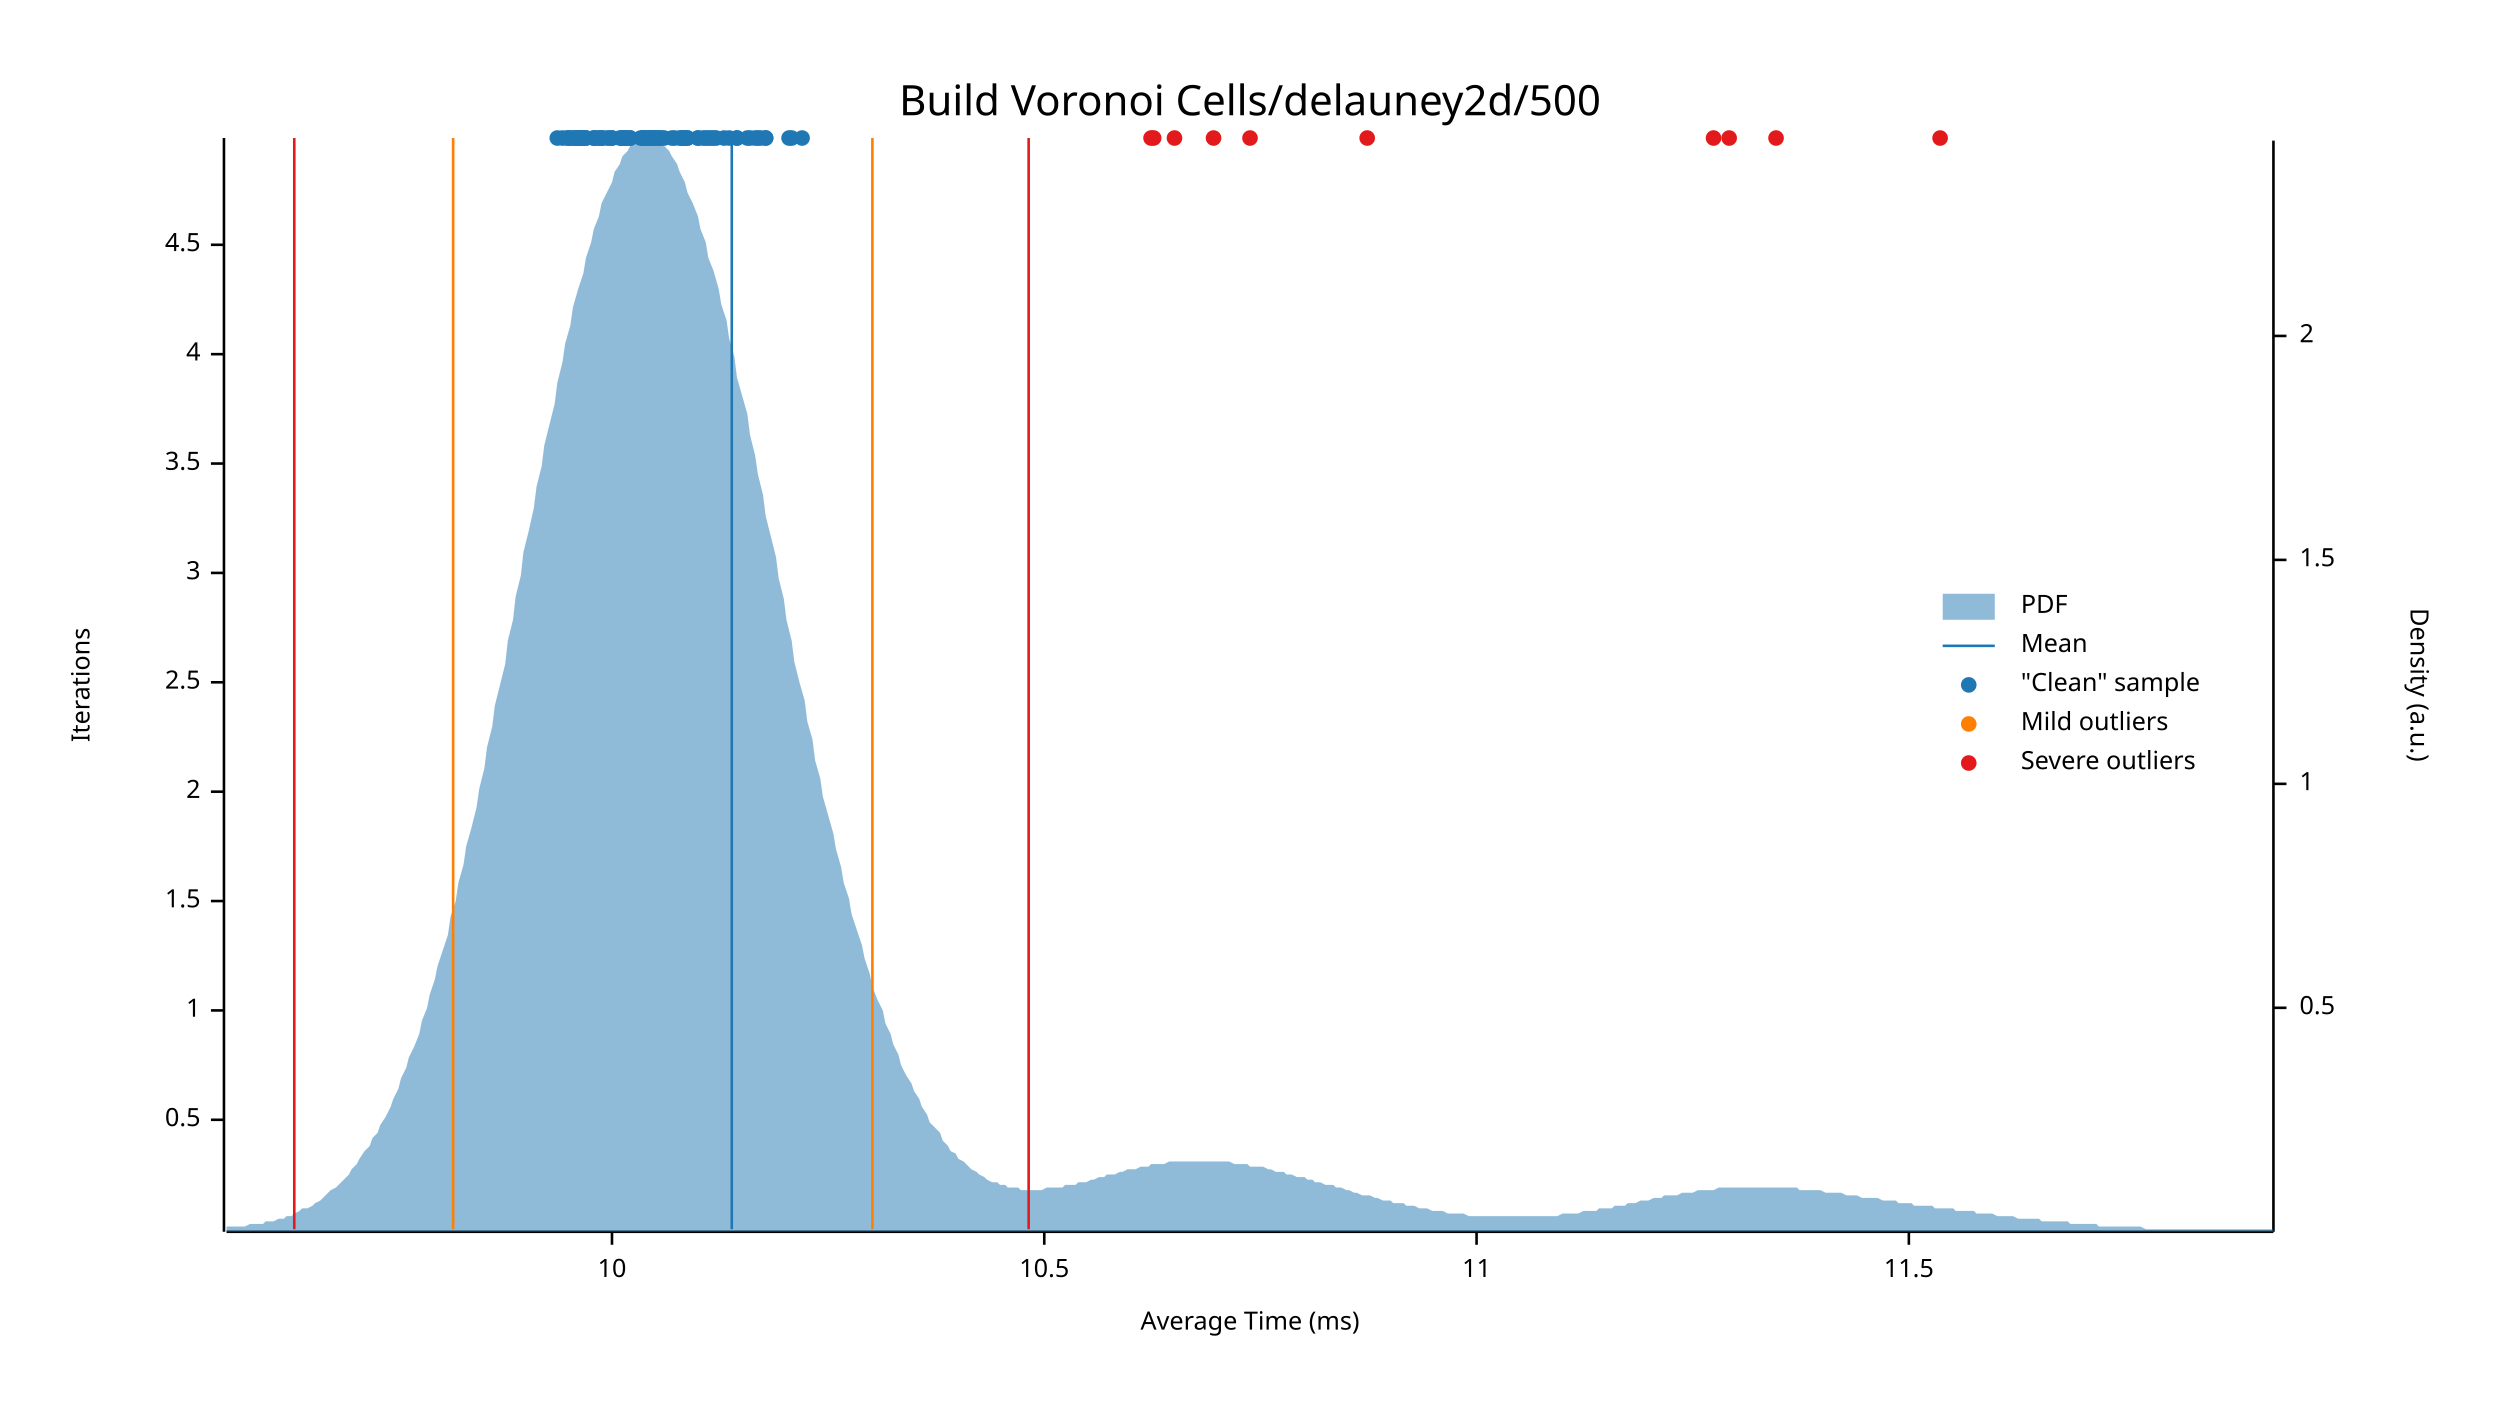
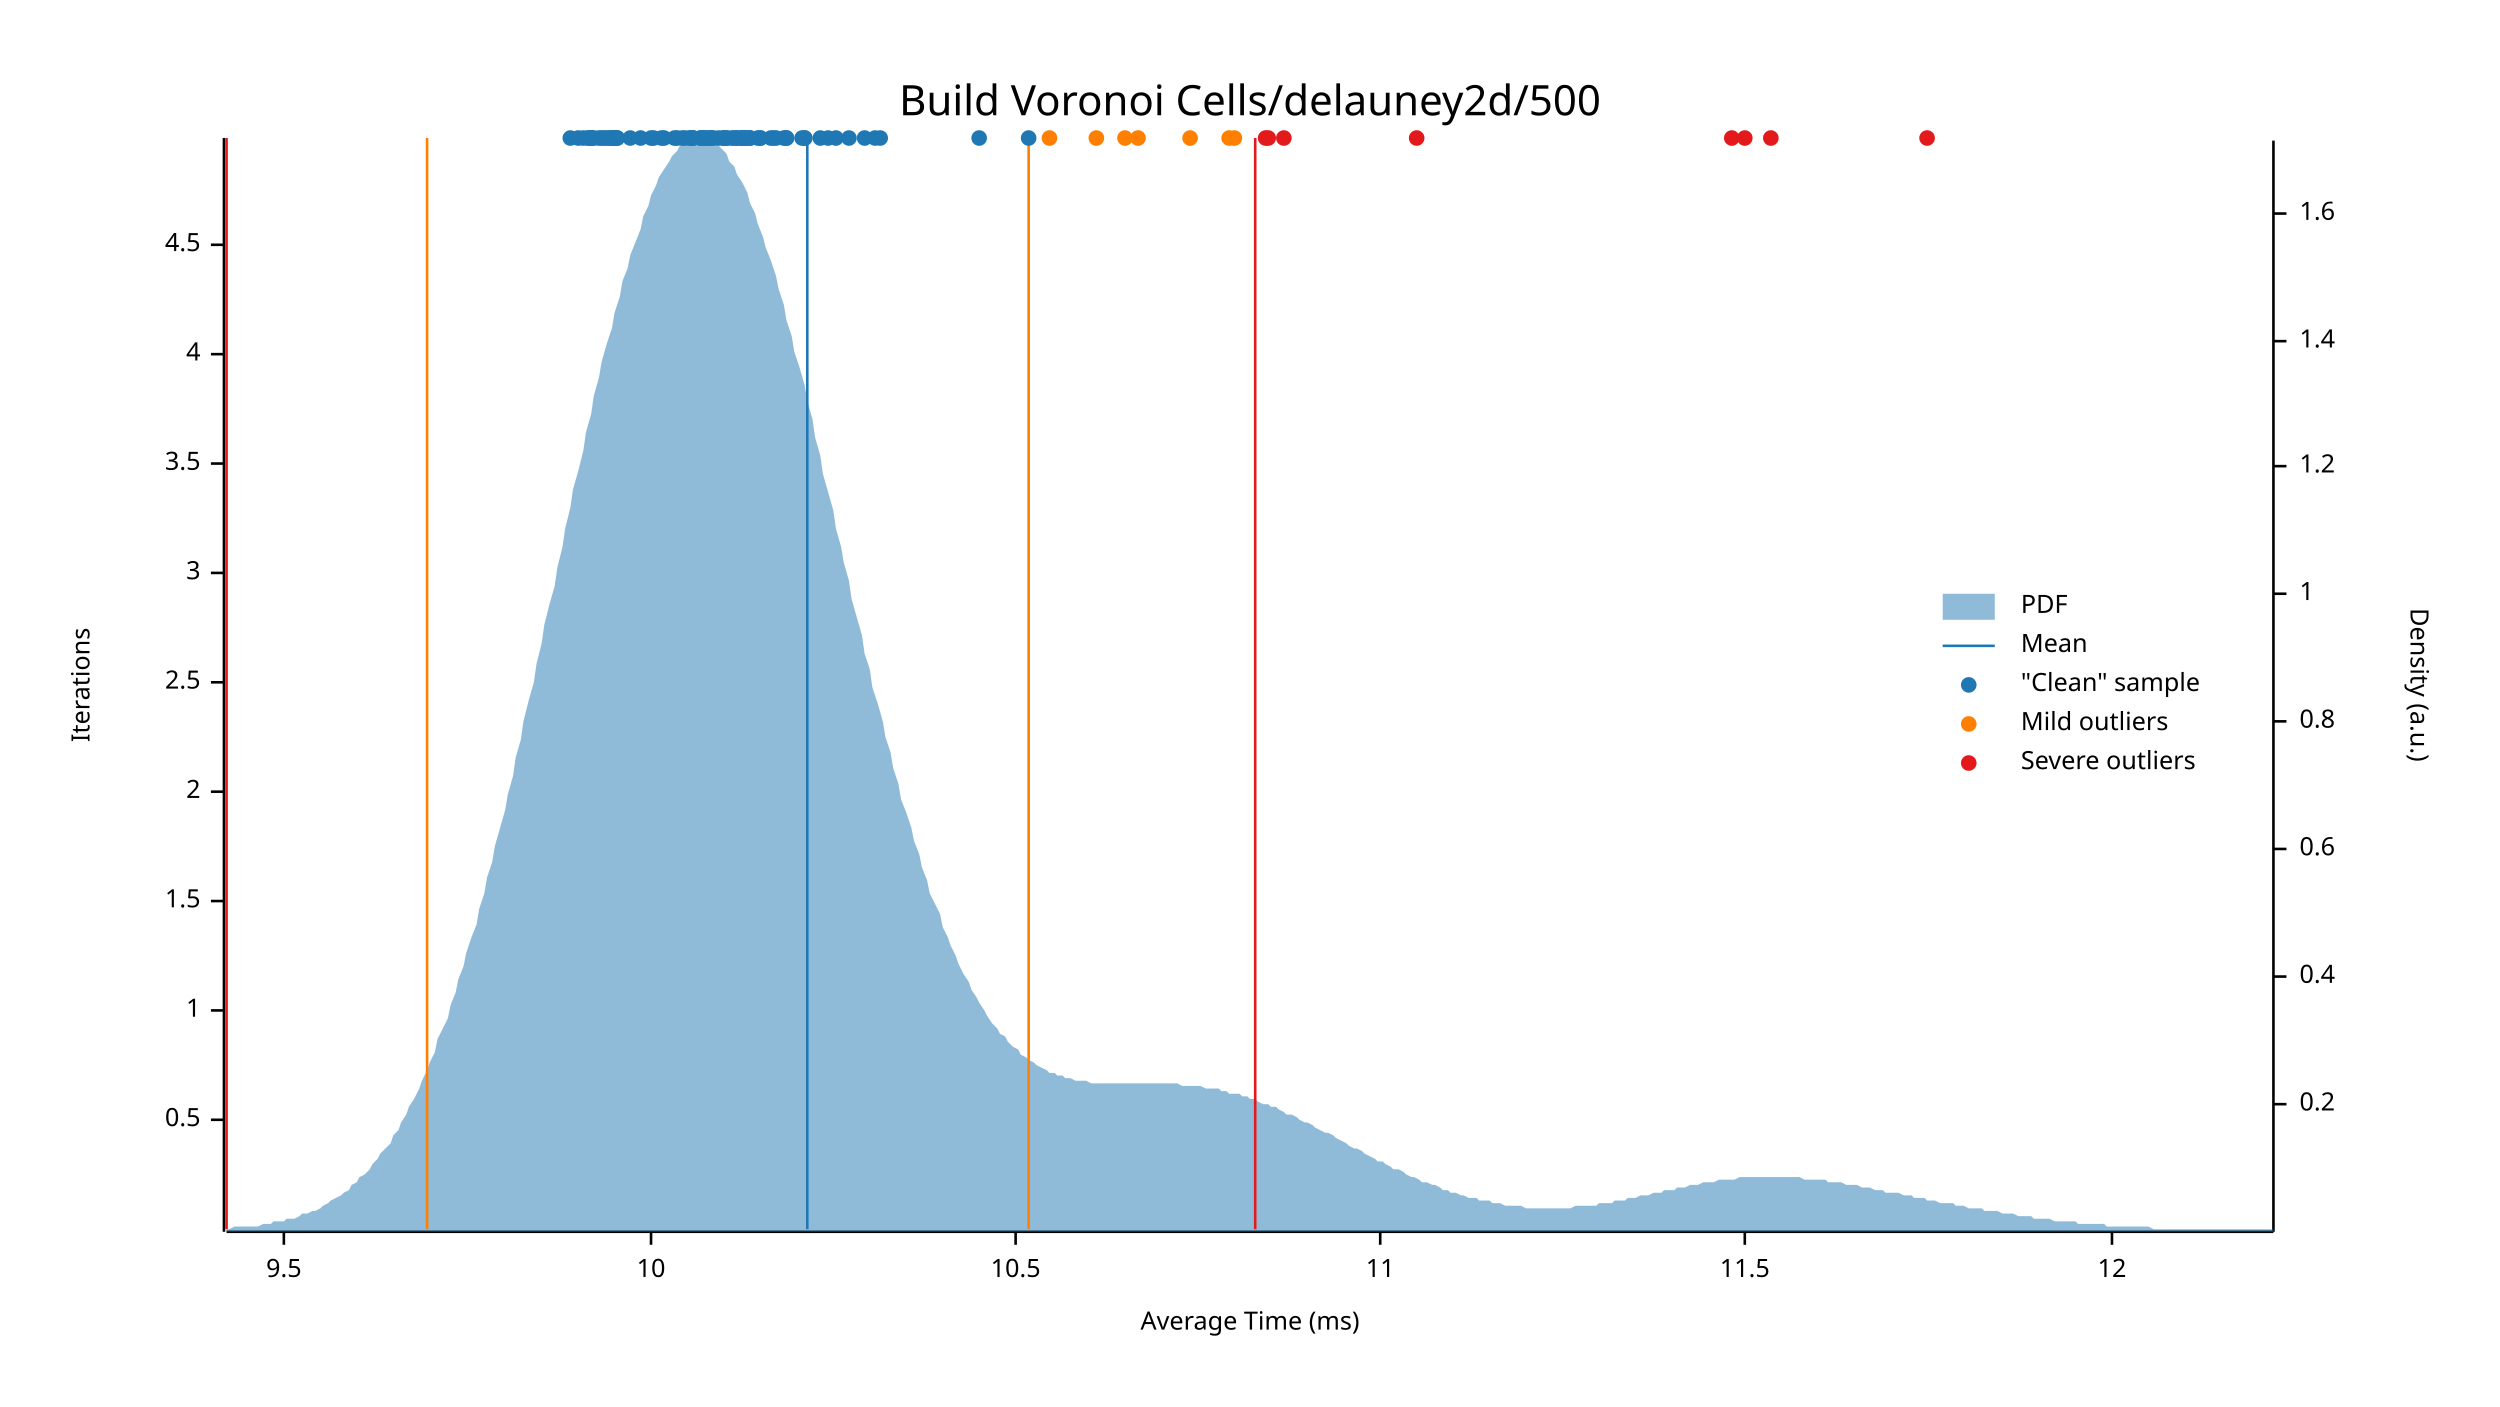
<svg xmlns="http://www.w3.org/2000/svg" width="960" height="540" viewBox="0 0 960 540">
  <text x="480" y="32" dy="0.76em" text-anchor="middle" font-family="sans-serif" font-size="16.129" opacity="1" fill="#000000">
Build Voronoi Cells/delauney2d/500
</text>
  <text x="27" y="263" dy="0.76em" text-anchor="middle" font-family="sans-serif" font-size="9.677" opacity="1" fill="#000000" transform="rotate(270, 27, 263)">
Iterations
</text>
  <text x="480" y="513" dy="-0.5ex" text-anchor="middle" font-family="sans-serif" font-size="9.677" opacity="1" fill="#000000">
Average Time (ms)
</text>
  <polyline fill="none" opacity="1" stroke="#000000" stroke-width="1" points="86,53 86,473 " />
  <text x="77" y="430" dy="0.5ex" text-anchor="end" font-family="sans-serif" font-size="9.677" opacity="1" fill="#000000">
0.5
</text>
  <polyline fill="none" opacity="1" stroke="#000000" stroke-width="1" points="81,430 86,430 " />
  <text x="77" y="388" dy="0.5ex" text-anchor="end" font-family="sans-serif" font-size="9.677" opacity="1" fill="#000000">
1
</text>
  <polyline fill="none" opacity="1" stroke="#000000" stroke-width="1" points="81,388 86,388 " />
  <text x="77" y="346" dy="0.5ex" text-anchor="end" font-family="sans-serif" font-size="9.677" opacity="1" fill="#000000">
1.5
</text>
  <polyline fill="none" opacity="1" stroke="#000000" stroke-width="1" points="81,346 86,346 " />
  <text x="77" y="304" dy="0.5ex" text-anchor="end" font-family="sans-serif" font-size="9.677" opacity="1" fill="#000000">
2
</text>
  <polyline fill="none" opacity="1" stroke="#000000" stroke-width="1" points="81,304 86,304 " />
  <text x="77" y="262" dy="0.5ex" text-anchor="end" font-family="sans-serif" font-size="9.677" opacity="1" fill="#000000">
2.5
</text>
  <polyline fill="none" opacity="1" stroke="#000000" stroke-width="1" points="81,262 86,262 " />
  <text x="77" y="220" dy="0.5ex" text-anchor="end" font-family="sans-serif" font-size="9.677" opacity="1" fill="#000000">
3
</text>
  <polyline fill="none" opacity="1" stroke="#000000" stroke-width="1" points="81,220 86,220 " />
  <text x="77" y="178" dy="0.5ex" text-anchor="end" font-family="sans-serif" font-size="9.677" opacity="1" fill="#000000">
3.5
</text>
  <polyline fill="none" opacity="1" stroke="#000000" stroke-width="1" points="81,178 86,178 " />
  <text x="77" y="136" dy="0.5ex" text-anchor="end" font-family="sans-serif" font-size="9.677" opacity="1" fill="#000000">
4
</text>
  <polyline fill="none" opacity="1" stroke="#000000" stroke-width="1" points="81,136 86,136 " />
  <text x="77" y="94" dy="0.5ex" text-anchor="end" font-family="sans-serif" font-size="9.677" opacity="1" fill="#000000">
4.5
</text>
  <polyline fill="none" opacity="1" stroke="#000000" stroke-width="1" points="81,94 86,94 " />
  <polyline fill="none" opacity="1" stroke="#000000" stroke-width="1" points="87,473 873,473 " />
-   <text x="235" y="483" dy="0.76em" text-anchor="middle" font-family="sans-serif" font-size="9.677" opacity="1" fill="#000000">
+   <text x="109" y="483" dy="0.76em" text-anchor="middle" font-family="sans-serif" font-size="9.677" opacity="1" fill="#000000">
+ 9.5
+ </text>
+   <polyline fill="none" opacity="1" stroke="#000000" stroke-width="1" points="109,473 109,478 " />
+   <text x="250" y="483" dy="0.76em" text-anchor="middle" font-family="sans-serif" font-size="9.677" opacity="1" fill="#000000">
10
</text>
-   <polyline fill="none" opacity="1" stroke="#000000" stroke-width="1" points="235,473 235,478 " />
-   <text x="401" y="483" dy="0.76em" text-anchor="middle" font-family="sans-serif" font-size="9.677" opacity="1" fill="#000000">
+   <polyline fill="none" opacity="1" stroke="#000000" stroke-width="1" points="250,473 250,478 " />
+   <text x="390" y="483" dy="0.76em" text-anchor="middle" font-family="sans-serif" font-size="9.677" opacity="1" fill="#000000">
10.5
</text>
-   <polyline fill="none" opacity="1" stroke="#000000" stroke-width="1" points="401,473 401,478 " />
-   <text x="567" y="483" dy="0.76em" text-anchor="middle" font-family="sans-serif" font-size="9.677" opacity="1" fill="#000000">
+   <polyline fill="none" opacity="1" stroke="#000000" stroke-width="1" points="390,473 390,478 " />
+   <text x="530" y="483" dy="0.76em" text-anchor="middle" font-family="sans-serif" font-size="9.677" opacity="1" fill="#000000">
11
</text>
-   <polyline fill="none" opacity="1" stroke="#000000" stroke-width="1" points="567,473 567,478 " />
-   <text x="733" y="483" dy="0.76em" text-anchor="middle" font-family="sans-serif" font-size="9.677" opacity="1" fill="#000000">
+   <polyline fill="none" opacity="1" stroke="#000000" stroke-width="1" points="530,473 530,478 " />
+   <text x="670" y="483" dy="0.76em" text-anchor="middle" font-family="sans-serif" font-size="9.677" opacity="1" fill="#000000">
11.5
</text>
-   <polyline fill="none" opacity="1" stroke="#000000" stroke-width="1" points="733,473 733,478 " />
+   <polyline fill="none" opacity="1" stroke="#000000" stroke-width="1" points="670,473 670,478 " />
+   <text x="811" y="483" dy="0.76em" text-anchor="middle" font-family="sans-serif" font-size="9.677" opacity="1" fill="#000000">
+ 12
+ </text>
+   <polyline fill="none" opacity="1" stroke="#000000" stroke-width="1" points="811,473 811,478 " />
  <text x="933" y="263" dy="0.76em" text-anchor="middle" font-family="sans-serif" font-size="9.677" opacity="1" fill="#000000" transform="rotate(90, 933, 263)">
Density (a.u.)
</text>
  <polyline fill="none" opacity="1" stroke="#000000" stroke-width="1" points="873,54 873,473 " />
-   <text x="883" y="387" dy="0.5ex" text-anchor="start" font-family="sans-serif" font-size="9.677" opacity="1" fill="#000000">
- 0.5
- </text>
-   <polyline fill="none" opacity="1" stroke="#000000" stroke-width="1" points="873,387 878,387 " />
-   <text x="883" y="301" dy="0.5ex" text-anchor="start" font-family="sans-serif" font-size="9.677" opacity="1" fill="#000000">
+   <text x="883" y="424" dy="0.5ex" text-anchor="start" font-family="sans-serif" font-size="9.677" opacity="1" fill="#000000">
+ 0.2
+ </text>
+   <polyline fill="none" opacity="1" stroke="#000000" stroke-width="1" points="873,424 878,424 " />
+   <text x="883" y="375" dy="0.5ex" text-anchor="start" font-family="sans-serif" font-size="9.677" opacity="1" fill="#000000">
+ 0.4
+ </text>
+   <polyline fill="none" opacity="1" stroke="#000000" stroke-width="1" points="873,375 878,375 " />
+   <text x="883" y="326" dy="0.5ex" text-anchor="start" font-family="sans-serif" font-size="9.677" opacity="1" fill="#000000">
+ 0.6
+ </text>
+   <polyline fill="none" opacity="1" stroke="#000000" stroke-width="1" points="873,326 878,326 " />
+   <text x="883" y="277" dy="0.5ex" text-anchor="start" font-family="sans-serif" font-size="9.677" opacity="1" fill="#000000">
+ 0.8
+ </text>
+   <polyline fill="none" opacity="1" stroke="#000000" stroke-width="1" points="873,277 878,277 " />
+   <text x="883" y="228" dy="0.5ex" text-anchor="start" font-family="sans-serif" font-size="9.677" opacity="1" fill="#000000">
1
</text>
-   <polyline fill="none" opacity="1" stroke="#000000" stroke-width="1" points="873,301 878,301 " />
-   <text x="883" y="215" dy="0.5ex" text-anchor="start" font-family="sans-serif" font-size="9.677" opacity="1" fill="#000000">
- 1.5
- </text>
-   <polyline fill="none" opacity="1" stroke="#000000" stroke-width="1" points="873,215 878,215 " />
-   <text x="883" y="129" dy="0.5ex" text-anchor="start" font-family="sans-serif" font-size="9.677" opacity="1" fill="#000000">
- 2
- </text>
-   <polyline fill="none" opacity="1" stroke="#000000" stroke-width="1" points="873,129 878,129 " />
-   <polygon opacity="0.5" fill="#1F78B4" points="87,471 88,471 90,471 91,471 93,471 94,471 96,470 98,470 99,470 101,470 102,469 104,469 105,469 107,468 109,468 110,467 112,467 113,466 115,465 116,464 118,464 120,463 121,462 123,461 124,460 126,458 127,457 129,456 131,454 132,453 134,451 135,449 137,447 138,445 140,442 142,440 143,437 145,435 146,432 148,429 150,425 151,422 153,418 154,414 156,410 157,406 159,402 161,397 162,392 164,387 165,382 167,376 168,371 170,365 172,359 173,352 175,346 176,339 178,332 179,325 181,318 183,310 184,303 186,295 187,287 189,279 190,271 192,263 194,255 195,246 197,238 198,229 200,221 201,212 203,204 205,195 206,187 208,179 209,171 211,163 213,155 214,147 216,139 217,132 219,125 220,118 222,111 224,105 225,99 227,93 228,88 230,83 231,78 233,74 235,70 236,66 238,63 239,60 241,58 242,56 244,54 246,53 247,53 249,53 250,53 252,53 253,55 255,56 257,58 258,60 260,63 261,66 263,70 264,74 266,78 268,83 269,88 271,93 272,99 274,104 276,111 277,117 279,123 280,130 282,137 283,145 285,152 287,159 288,167 290,175 291,182 293,190 294,198 296,206 298,214 299,222 301,230 302,238 304,246 305,254 307,262 309,269 310,277 312,284 313,292 315,299 316,306 318,313 320,320 321,326 323,333 324,339 326,345 327,351 329,357 331,363 332,368 334,374 335,379 337,384 339,388 340,393 342,397 343,401 345,405 346,409 348,413 350,416 351,419 353,422 354,425 356,428 357,431 359,433 361,435 362,438 364,440 365,442 367,443 368,445 370,446 372,448 373,449 375,450 376,451 378,452 379,453 381,454 383,454 384,455 386,455 387,456 389,456 391,456 392,457 394,457 395,457 397,457 398,457 400,457 402,456 403,456 405,456 406,456 408,456 409,455 411,455 413,455 414,454 416,454 417,454 419,453 420,453 422,452 424,452 425,451 427,451 428,451 430,450 431,450 433,449 435,449 436,449 438,448 439,448 441,448 442,447 444,447 446,447 447,447 449,446 450,446 452,446 454,446 455,446 457,446 458,446 460,446 461,446 463,446 465,446 466,446 468,446 469,446 471,446 472,446 474,447 476,447 477,447 479,447 480,448 482,448 483,448 485,448 487,449 488,449 490,450 491,450 493,450 494,451 496,451 498,452 499,452 501,452 502,453 504,453 505,454 507,454 509,455 510,455 512,455 513,456 515,456 517,457 518,457 520,458 521,458 523,459 524,459 526,459 528,460 529,460 531,461 532,461 534,461 535,462 537,462 539,462 540,463 542,463 543,463 545,464 546,464 548,464 550,465 551,465 553,465 554,465 556,466 557,466 559,466 561,466 562,466 564,467 565,467 567,467 568,467 570,467 572,467 573,467 575,467 576,467 578,467 580,467 581,467 583,467 584,467 586,467 587,467 589,467 591,467 592,467 594,467 595,467 597,467 598,467 600,466 602,466 603,466 605,466 606,466 608,465 609,465 611,465 613,465 614,464 616,464 617,464 619,464 620,463 622,463 624,463 625,462 627,462 628,462 630,461 632,461 633,461 635,460 636,460 638,460 639,459 641,459 643,459 644,459 646,458 647,458 649,458 650,458 652,457 654,457 655,457 657,457 658,457 660,456 661,456 663,456 665,456 666,456 668,456 669,456 671,456 672,456 674,456 676,456 677,456 679,456 680,456 682,456 683,456 685,456 687,456 688,456 690,456 691,457 693,457 695,457 696,457 698,457 699,457 701,458 702,458 704,458 706,458 707,458 709,459 710,459 712,459 713,459 715,460 717,460 718,460 720,460 721,460 723,461 724,461 726,461 728,461 729,462 731,462 732,462 734,462 735,463 737,463 739,463 740,463 742,463 743,464 745,464 746,464 748,464 750,464 751,465 753,465 754,465 756,465 758,465 759,466 761,466 762,466 764,466 765,466 767,467 769,467 770,467 772,467 773,467 775,468 776,468 778,468 780,468 781,468 783,468 784,469 786,469 787,469 789,469 791,469 792,469 794,469 795,470 797,470 798,470 800,470 802,470 803,470 805,470 806,471 808,471 809,471 811,471 813,471 814,471 816,471 817,471 819,471 821,471 822,471 824,472 825,472 827,472 828,472 830,472 832,472 833,472 835,472 836,472 838,472 839,472 841,472 843,472 844,472 846,472 847,472 849,472 850,472 852,472 854,472 855,472 857,472 858,472 860,472 861,472 863,472 865,472 866,472 868,472 869,472 871,472 873,472 873,473 87,473 " />
-   <polyline fill="none" opacity="1" stroke="#1F78B4" stroke-width="1" points="281,472 281,53 " />
-   <polyline fill="none" opacity="1" stroke="#FF7F00" stroke-width="1" points="174,472 174,53 " />
-   <polyline fill="none" opacity="1" stroke="#FF7F00" stroke-width="1" points="335,472 335,53 " />
-   <polyline fill="none" opacity="1" stroke="#E31A1C" stroke-width="1" points="113,472 113,53 " />
-   <polyline fill="none" opacity="1" stroke="#E31A1C" stroke-width="1" points="395,472 395,53 " />
-   <circle cx="248" cy="53" r="3" opacity="1" fill="#1F78B4" stroke="none" />
-   <circle cx="252" cy="53" r="3" opacity="1" fill="#1F78B4" stroke="none" />
-   <circle cx="239" cy="53" r="3" opacity="1" fill="#1F78B4" stroke="none" />
+   <polyline fill="none" opacity="1" stroke="#000000" stroke-width="1" points="873,228 878,228 " />
+   <text x="883" y="179" dy="0.5ex" text-anchor="start" font-family="sans-serif" font-size="9.677" opacity="1" fill="#000000">
+ 1.2
+ </text>
+   <polyline fill="none" opacity="1" stroke="#000000" stroke-width="1" points="873,179 878,179 " />
+   <text x="883" y="131" dy="0.5ex" text-anchor="start" font-family="sans-serif" font-size="9.677" opacity="1" fill="#000000">
+ 1.4
+ </text>
+   <polyline fill="none" opacity="1" stroke="#000000" stroke-width="1" points="873,131 878,131 " />
+   <text x="883" y="82" dy="0.5ex" text-anchor="start" font-family="sans-serif" font-size="9.677" opacity="1" fill="#000000">
+ 1.6
+ </text>
+   <polyline fill="none" opacity="1" stroke="#000000" stroke-width="1" points="873,82 878,82 " />
+   <polygon opacity="0.5" fill="#1F78B4" points="87,472 88,472 90,471 91,471 93,471 94,471 96,471 98,471 99,471 101,470 102,470 104,470 105,469 107,469 109,469 110,468 112,468 113,468 115,467 116,466 118,466 120,465 121,465 123,464 124,463 126,462 127,461 129,460 131,459 132,458 134,457 135,455 137,454 138,452 140,451 142,449 143,447 145,445 146,443 148,441 150,439 151,436 153,434 154,431 156,428 157,425 159,422 161,418 162,415 164,411 165,408 167,404 168,399 170,395 172,391 173,386 175,381 176,376 178,371 179,366 181,360 183,355 184,349 186,343 187,337 189,331 190,325 192,318 194,311 195,305 197,298 198,291 200,284 201,277 203,269 205,262 206,255 208,247 209,240 211,232 213,225 214,218 216,210 217,203 219,195 220,188 222,181 224,173 225,166 227,159 228,152 230,145 231,139 233,132 235,126 236,120 238,114 239,108 241,103 242,98 244,93 246,88 247,83 249,79 250,75 252,71 253,68 255,65 257,62 258,60 260,58 261,56 263,55 264,54 266,53 268,53 269,53 271,53 272,53 274,54 276,56 277,57 279,59 280,62 282,64 283,67 285,70 287,74 288,78 290,82 291,86 293,91 294,95 296,100 298,106 299,111 301,117 302,123 304,129 305,135 307,141 309,148 310,154 312,161 313,168 315,175 316,182 318,189 320,196 321,203 323,210 324,216 326,223 327,230 329,237 331,244 332,251 334,257 335,264 337,270 339,277 340,283 342,289 343,295 345,301 346,307 348,312 350,318 351,323 353,328 354,333 356,338 357,343 359,347 361,351 362,356 364,360 365,363 367,367 368,370 370,374 372,377 373,380 375,383 376,385 378,388 379,390 381,393 383,395 384,397 386,398 387,400 389,402 391,403 392,405 394,406 395,407 397,408 398,409 400,410 402,411 403,412 405,412 406,413 408,413 409,414 411,414 413,415 414,415 416,415 417,415 419,416 420,416 422,416 424,416 425,416 427,416 428,416 430,416 431,416 433,416 435,416 436,416 438,416 439,416 441,416 442,416 444,416 446,416 447,416 449,416 450,416 452,416 454,417 455,417 457,417 458,417 460,417 461,417 463,418 465,418 466,418 468,418 469,419 471,419 472,420 474,420 476,420 477,421 479,421 480,422 482,422 483,423 485,424 487,424 488,425 490,425 491,426 493,427 494,428 496,428 498,429 499,430 501,431 502,431 504,432 505,433 507,434 509,435 510,435 512,436 513,437 515,438 517,439 518,440 520,441 521,441 523,442 524,443 526,444 528,445 529,446 531,446 532,447 534,448 535,449 537,449 539,450 540,451 542,452 543,452 545,453 546,454 548,454 550,455 551,455 553,456 554,457 556,457 557,458 559,458 561,459 562,459 564,460 565,460 567,460 568,461 570,461 572,461 573,462 575,462 576,462 578,463 580,463 581,463 583,463 584,463 586,464 587,464 589,464 591,464 592,464 594,464 595,464 597,464 598,464 600,464 602,464 603,464 605,463 606,463 608,463 609,463 611,463 613,463 614,462 616,462 617,462 619,462 620,461 622,461 624,461 625,460 627,460 628,460 630,459 632,459 633,459 635,458 636,458 638,458 639,457 641,457 643,457 644,456 646,456 647,456 649,455 650,455 652,455 654,454 655,454 657,454 658,454 660,453 661,453 663,453 665,453 666,453 668,452 669,452 671,452 672,452 674,452 676,452 677,452 679,452 680,452 682,452 683,452 685,452 687,452 688,452 690,452 691,452 693,453 695,453 696,453 698,453 699,453 701,453 702,454 704,454 706,454 707,454 709,455 710,455 712,455 713,455 715,456 717,456 718,456 720,457 721,457 723,457 724,458 726,458 728,458 729,458 731,459 732,459 734,459 735,460 737,460 739,460 740,461 742,461 743,461 745,462 746,462 748,462 750,462 751,463 753,463 754,463 756,464 758,464 759,464 761,464 762,465 764,465 765,465 767,465 769,466 770,466 772,466 773,466 775,467 776,467 778,467 780,467 781,468 783,468 784,468 786,468 787,468 789,469 791,469 792,469 794,469 795,469 797,469 798,470 800,470 802,470 803,470 805,470 806,470 808,470 809,471 811,471 813,471 814,471 816,471 817,471 819,471 821,471 822,471 824,471 825,471 827,472 828,472 830,472 832,472 833,472 835,472 836,472 838,472 839,472 841,472 843,472 844,472 846,472 847,472 849,472 850,472 852,472 854,472 855,472 857,472 858,472 860,472 861,472 863,472 865,472 866,472 868,472 869,472 871,472 873,472 873,473 87,473 " />
+   <polyline fill="none" opacity="1" stroke="#1F78B4" stroke-width="1" points="310,472 310,53 " />
+   <polyline fill="none" opacity="1" stroke="#FF7F00" stroke-width="1" points="164,472 164,53 " />
+   <polyline fill="none" opacity="1" stroke="#FF7F00" stroke-width="1" points="395,472 395,53 " />
+   <polyline fill="none" opacity="1" stroke="#E31A1C" stroke-width="1" points="87,472 87,53 " />
+   <polyline fill="none" opacity="1" stroke="#E31A1C" stroke-width="1" points="482,472 482,53 " />
+   <circle cx="332" cy="53" r="3" opacity="1" fill="#1F78B4" stroke="none" />
+   <circle cx="270" cy="53" r="3" opacity="1" fill="#1F78B4" stroke="none" />
+   <circle cx="278" cy="53" r="3" opacity="1" fill="#1F78B4" stroke="none" />
+   <circle cx="263" cy="53" r="3" opacity="1" fill="#1F78B4" stroke="none" />
+   <circle cx="309" cy="53" r="3" opacity="1" fill="#1F78B4" stroke="none" />
+   <circle cx="338" cy="53" r="3" opacity="1" fill="#1F78B4" stroke="none" />
+   <circle cx="254" cy="53" r="3" opacity="1" fill="#1F78B4" stroke="none" />
+   <circle cx="279" cy="53" r="3" opacity="1" fill="#1F78B4" stroke="none" />
+   <circle cx="285" cy="53" r="3" opacity="1" fill="#1F78B4" stroke="none" />
+   <circle cx="265" cy="53" r="3" opacity="1" fill="#1F78B4" stroke="none" />
+   <circle cx="285" cy="53" r="3" opacity="1" fill="#1F78B4" stroke="none" />
+   <circle cx="288" cy="53" r="3" opacity="1" fill="#1F78B4" stroke="none" />
+   <circle cx="292" cy="53" r="3" opacity="1" fill="#1F78B4" stroke="none" />
+   <circle cx="279" cy="53" r="3" opacity="1" fill="#1F78B4" stroke="none" />
+   <circle cx="321" cy="53" r="3" opacity="1" fill="#1F78B4" stroke="none" />
+   <circle cx="326" cy="53" r="3" opacity="1" fill="#1F78B4" stroke="none" />
+   <circle cx="286" cy="53" r="3" opacity="1" fill="#1F78B4" stroke="none" />
+   <circle cx="309" cy="53" r="3" opacity="1" fill="#1F78B4" stroke="none" />
+   <circle cx="302" cy="53" r="3" opacity="1" fill="#1F78B4" stroke="none" />
+   <circle cx="282" cy="53" r="3" opacity="1" fill="#1F78B4" stroke="none" />
+   <circle cx="270" cy="53" r="3" opacity="1" fill="#1F78B4" stroke="none" />
+   <circle cx="298" cy="53" r="3" opacity="1" fill="#1F78B4" stroke="none" />
+   <circle cx="273" cy="53" r="3" opacity="1" fill="#1F78B4" stroke="none" />
+   <circle cx="266" cy="53" r="3" opacity="1" fill="#1F78B4" stroke="none" />
+   <circle cx="302" cy="53" r="3" opacity="1" fill="#1F78B4" stroke="none" />
+   <circle cx="262" cy="53" r="3" opacity="1" fill="#1F78B4" stroke="none" />
+   <circle cx="376" cy="53" r="3" opacity="1" fill="#1F78B4" stroke="none" />
+   <circle cx="283" cy="53" r="3" opacity="1" fill="#1F78B4" stroke="none" />
+   <circle cx="318" cy="53" r="3" opacity="1" fill="#1F78B4" stroke="none" />
+   <circle cx="278" cy="53" r="3" opacity="1" fill="#1F78B4" stroke="none" />
+   <circle cx="278" cy="53" r="3" opacity="1" fill="#1F78B4" stroke="none" />
+   <circle cx="315" cy="53" r="3" opacity="1" fill="#1F78B4" stroke="none" />
+   <circle cx="395" cy="53" r="3" opacity="1" fill="#1F78B4" stroke="none" />
+   <circle cx="269" cy="53" r="3" opacity="1" fill="#1F78B4" stroke="none" />
+   <circle cx="292" cy="53" r="3" opacity="1" fill="#1F78B4" stroke="none" />
+   <circle cx="336" cy="53" r="3" opacity="1" fill="#1F78B4" stroke="none" />
+   <circle cx="276" cy="53" r="3" opacity="1" fill="#1F78B4" stroke="none" />
+   <circle cx="265" cy="53" r="3" opacity="1" fill="#1F78B4" stroke="none" />
+   <circle cx="266" cy="53" r="3" opacity="1" fill="#1F78B4" stroke="none" />
+   <circle cx="273" cy="53" r="3" opacity="1" fill="#1F78B4" stroke="none" />
+   <circle cx="286" cy="53" r="3" opacity="1" fill="#1F78B4" stroke="none" />
+   <circle cx="288" cy="53" r="3" opacity="1" fill="#1F78B4" stroke="none" />
  <circle cx="250" cy="53" r="3" opacity="1" fill="#1F78B4" stroke="none" />
+   <circle cx="308" cy="53" r="3" opacity="1" fill="#1F78B4" stroke="none" />
+   <circle cx="281" cy="53" r="3" opacity="1" fill="#1F78B4" stroke="none" />
+   <circle cx="285" cy="53" r="3" opacity="1" fill="#1F78B4" stroke="none" />
+   <circle cx="283" cy="53" r="3" opacity="1" fill="#1F78B4" stroke="none" />
+   <circle cx="301" cy="53" r="3" opacity="1" fill="#1F78B4" stroke="none" />
+   <circle cx="266" cy="53" r="3" opacity="1" fill="#1F78B4" stroke="none" />
+   <circle cx="251" cy="53" r="3" opacity="1" fill="#1F78B4" stroke="none" />
+   <circle cx="297" cy="53" r="3" opacity="1" fill="#1F78B4" stroke="none" />
+   <circle cx="274" cy="53" r="3" opacity="1" fill="#1F78B4" stroke="none" />
+   <circle cx="259" cy="53" r="3" opacity="1" fill="#1F78B4" stroke="none" />
+   <circle cx="287" cy="53" r="3" opacity="1" fill="#1F78B4" stroke="none" />
+   <circle cx="291" cy="53" r="3" opacity="1" fill="#1F78B4" stroke="none" />
+   <circle cx="271" cy="53" r="3" opacity="1" fill="#1F78B4" stroke="none" />
+   <circle cx="272" cy="53" r="3" opacity="1" fill="#1F78B4" stroke="none" />
+   <circle cx="230" cy="53" r="3" opacity="1" fill="#1F78B4" stroke="none" />
+   <circle cx="227" cy="53" r="3" opacity="1" fill="#1F78B4" stroke="none" />
+   <circle cx="228" cy="53" r="3" opacity="1" fill="#1F78B4" stroke="none" />
+   <circle cx="242" cy="53" r="3" opacity="1" fill="#1F78B4" stroke="none" />
+   <circle cx="269" cy="53" r="3" opacity="1" fill="#1F78B4" stroke="none" />
+   <circle cx="296" cy="53" r="3" opacity="1" fill="#1F78B4" stroke="none" />
+   <circle cx="219" cy="53" r="3" opacity="1" fill="#1F78B4" stroke="none" />
+   <circle cx="236" cy="53" r="3" opacity="1" fill="#1F78B4" stroke="none" />
+   <circle cx="233" cy="53" r="3" opacity="1" fill="#1F78B4" stroke="none" />
+   <circle cx="232" cy="53" r="3" opacity="1" fill="#1F78B4" stroke="none" />
+   <circle cx="227" cy="53" r="3" opacity="1" fill="#1F78B4" stroke="none" />
+   <circle cx="235" cy="53" r="3" opacity="1" fill="#1F78B4" stroke="none" />
+   <circle cx="234" cy="53" r="3" opacity="1" fill="#1F78B4" stroke="none" />
+   <circle cx="260" cy="53" r="3" opacity="1" fill="#1F78B4" stroke="none" />
+   <circle cx="235" cy="53" r="3" opacity="1" fill="#1F78B4" stroke="none" />
  <circle cx="224" cy="53" r="3" opacity="1" fill="#1F78B4" stroke="none" />
-   <circle cx="303" cy="53" r="3" opacity="1" fill="#1F78B4" stroke="none" />
-   <circle cx="264" cy="53" r="3" opacity="1" fill="#1F78B4" stroke="none" />
-   <circle cx="239" cy="53" r="3" opacity="1" fill="#1F78B4" stroke="none" />
+   <circle cx="227" cy="53" r="3" opacity="1" fill="#1F78B4" stroke="none" />
+   <circle cx="226" cy="53" r="3" opacity="1" fill="#1F78B4" stroke="none" />
+   <circle cx="237" cy="53" r="3" opacity="1" fill="#1F78B4" stroke="none" />
+   <circle cx="236" cy="53" r="3" opacity="1" fill="#1F78B4" stroke="none" />
+   <circle cx="246" cy="53" r="3" opacity="1" fill="#1F78B4" stroke="none" />
+   <circle cx="227" cy="53" r="3" opacity="1" fill="#1F78B4" stroke="none" />
+   <circle cx="231" cy="53" r="3" opacity="1" fill="#1F78B4" stroke="none" />
+   <circle cx="226" cy="53" r="3" opacity="1" fill="#1F78B4" stroke="none" />
+   <circle cx="255" cy="53" r="3" opacity="1" fill="#1F78B4" stroke="none" />
+   <circle cx="237" cy="53" r="3" opacity="1" fill="#1F78B4" stroke="none" />
  <circle cx="222" cy="53" r="3" opacity="1" fill="#1F78B4" stroke="none" />
-   <circle cx="231" cy="53" r="3" opacity="1" fill="#1F78B4" stroke="none" />
-   <circle cx="214" cy="53" r="3" opacity="1" fill="#1F78B4" stroke="none" />
-   <circle cx="229" cy="53" r="3" opacity="1" fill="#1F78B4" stroke="none" />
-   <circle cx="216" cy="53" r="3" opacity="1" fill="#1F78B4" stroke="none" />
-   <circle cx="250" cy="53" r="3" opacity="1" fill="#1F78B4" stroke="none" />
-   <circle cx="222" cy="53" r="3" opacity="1" fill="#1F78B4" stroke="none" />
-   <circle cx="261" cy="53" r="3" opacity="1" fill="#1F78B4" stroke="none" />
-   <circle cx="221" cy="53" r="3" opacity="1" fill="#1F78B4" stroke="none" />
-   <circle cx="288" cy="53" r="3" opacity="1" fill="#1F78B4" stroke="none" />
-   <circle cx="218" cy="53" r="3" opacity="1" fill="#1F78B4" stroke="none" />
-   <circle cx="246" cy="53" r="3" opacity="1" fill="#1F78B4" stroke="none" />
-   <circle cx="231" cy="53" r="3" opacity="1" fill="#1F78B4" stroke="none" />
-   <circle cx="253" cy="53" r="3" opacity="1" fill="#1F78B4" stroke="none" />
-   <circle cx="220" cy="53" r="3" opacity="1" fill="#1F78B4" stroke="none" />
-   <circle cx="259" cy="53" r="3" opacity="1" fill="#1F78B4" stroke="none" />
-   <circle cx="242" cy="53" r="3" opacity="1" fill="#1F78B4" stroke="none" />
-   <circle cx="290" cy="53" r="3" opacity="1" fill="#1F78B4" stroke="none" />
-   <circle cx="251" cy="53" r="3" opacity="1" fill="#1F78B4" stroke="none" />
-   <circle cx="247" cy="53" r="3" opacity="1" fill="#1F78B4" stroke="none" />
-   <circle cx="233" cy="53" r="3" opacity="1" fill="#1F78B4" stroke="none" />
-   <circle cx="262" cy="53" r="3" opacity="1" fill="#1F78B4" stroke="none" />
-   <circle cx="240" cy="53" r="3" opacity="1" fill="#1F78B4" stroke="none" />
-   <circle cx="249" cy="53" r="3" opacity="1" fill="#1F78B4" stroke="none" />
-   <circle cx="238" cy="53" r="3" opacity="1" fill="#1F78B4" stroke="none" />
-   <circle cx="264" cy="53" r="3" opacity="1" fill="#1F78B4" stroke="none" />
-   <circle cx="291" cy="53" r="3" opacity="1" fill="#1F78B4" stroke="none" />
-   <circle cx="250" cy="53" r="3" opacity="1" fill="#1F78B4" stroke="none" />
-   <circle cx="224" cy="53" r="3" opacity="1" fill="#1F78B4" stroke="none" />
-   <circle cx="225" cy="53" r="3" opacity="1" fill="#1F78B4" stroke="none" />
-   <circle cx="239" cy="53" r="3" opacity="1" fill="#1F78B4" stroke="none" />
-   <circle cx="219" cy="53" r="3" opacity="1" fill="#1F78B4" stroke="none" />
-   <circle cx="218" cy="53" r="3" opacity="1" fill="#1F78B4" stroke="none" />
-   <circle cx="230" cy="53" r="3" opacity="1" fill="#1F78B4" stroke="none" />
-   <circle cx="249" cy="53" r="3" opacity="1" fill="#1F78B4" stroke="none" />
-   <circle cx="278" cy="53" r="3" opacity="1" fill="#1F78B4" stroke="none" />
-   <circle cx="235" cy="53" r="3" opacity="1" fill="#1F78B4" stroke="none" />
-   <circle cx="241" cy="53" r="3" opacity="1" fill="#1F78B4" stroke="none" />
-   <circle cx="251" cy="53" r="3" opacity="1" fill="#1F78B4" stroke="none" />
-   <circle cx="223" cy="53" r="3" opacity="1" fill="#1F78B4" stroke="none" />
-   <circle cx="304" cy="53" r="3" opacity="1" fill="#1F78B4" stroke="none" />
-   <circle cx="225" cy="53" r="3" opacity="1" fill="#1F78B4" stroke="none" />
-   <circle cx="258" cy="53" r="3" opacity="1" fill="#1F78B4" stroke="none" />
-   <circle cx="223" cy="53" r="3" opacity="1" fill="#1F78B4" stroke="none" />
-   <circle cx="242" cy="53" r="3" opacity="1" fill="#1F78B4" stroke="none" />
-   <circle cx="247" cy="53" r="3" opacity="1" fill="#1F78B4" stroke="none" />
-   <circle cx="247" cy="53" r="3" opacity="1" fill="#1F78B4" stroke="none" />
-   <circle cx="231" cy="53" r="3" opacity="1" fill="#1F78B4" stroke="none" />
-   <circle cx="240" cy="53" r="3" opacity="1" fill="#1F78B4" stroke="none" />
-   <circle cx="228" cy="53" r="3" opacity="1" fill="#1F78B4" stroke="none" />
-   <circle cx="294" cy="53" r="3" opacity="1" fill="#1F78B4" stroke="none" />
-   <circle cx="268" cy="53" r="3" opacity="1" fill="#1F78B4" stroke="none" />
-   <circle cx="294" cy="53" r="3" opacity="1" fill="#1F78B4" stroke="none" />
-   <circle cx="283" cy="53" r="3" opacity="1" fill="#1F78B4" stroke="none" />
-   <circle cx="221" cy="53" r="3" opacity="1" fill="#1F78B4" stroke="none" />
-   <circle cx="262" cy="53" r="3" opacity="1" fill="#1F78B4" stroke="none" />
-   <circle cx="251" cy="53" r="3" opacity="1" fill="#1F78B4" stroke="none" />
-   <circle cx="254" cy="53" r="3" opacity="1" fill="#1F78B4" stroke="none" />
-   <circle cx="251" cy="53" r="3" opacity="1" fill="#1F78B4" stroke="none" />
-   <circle cx="249" cy="53" r="3" opacity="1" fill="#1F78B4" stroke="none" />
-   <circle cx="239" cy="53" r="3" opacity="1" fill="#1F78B4" stroke="none" />
-   <circle cx="228" cy="53" r="3" opacity="1" fill="#1F78B4" stroke="none" />
-   <circle cx="239" cy="53" r="3" opacity="1" fill="#1F78B4" stroke="none" />
-   <circle cx="275" cy="53" r="3" opacity="1" fill="#1F78B4" stroke="none" />
-   <circle cx="255" cy="53" r="3" opacity="1" fill="#1F78B4" stroke="none" />
-   <circle cx="234" cy="53" r="3" opacity="1" fill="#1F78B4" stroke="none" />
-   <circle cx="280" cy="53" r="3" opacity="1" fill="#1F78B4" stroke="none" />
-   <circle cx="271" cy="53" r="3" opacity="1" fill="#1F78B4" stroke="none" />
-   <circle cx="292" cy="53" r="3" opacity="1" fill="#1F78B4" stroke="none" />
-   <circle cx="270" cy="53" r="3" opacity="1" fill="#1F78B4" stroke="none" />
-   <circle cx="308" cy="53" r="3" opacity="1" fill="#1F78B4" stroke="none" />
-   <circle cx="287" cy="53" r="3" opacity="1" fill="#1F78B4" stroke="none" />
-   <circle cx="274" cy="53" r="3" opacity="1" fill="#1F78B4" stroke="none" />
-   <circle cx="272" cy="53" r="3" opacity="1" fill="#1F78B4" stroke="none" />
-   <circle cx="268" cy="53" r="3" opacity="1" fill="#1F78B4" stroke="none" />
-   <circle cx="235" cy="53" r="3" opacity="1" fill="#1F78B4" stroke="none" />
-   <circle cx="222" cy="53" r="3" opacity="1" fill="#1F78B4" stroke="none" />
-   <circle cx="253" cy="53" r="3" opacity="1" fill="#1F78B4" stroke="none" />
-   <circle cx="283" cy="53" r="3" opacity="1" fill="#1F78B4" stroke="none" />
-   <circle cx="262" cy="53" r="3" opacity="1" fill="#1F78B4" stroke="none" />
-   <circle cx="273" cy="53" r="3" opacity="1" fill="#1F78B4" stroke="none" />
-   <circle cx="263" cy="53" r="3" opacity="1" fill="#1F78B4" stroke="none" />
-   <circle cx="466" cy="53" r="3" opacity="1" fill="#E31A1C" stroke="none" />
-   <circle cx="442" cy="53" r="3" opacity="1" fill="#E31A1C" stroke="none" />
-   <circle cx="451" cy="53" r="3" opacity="1" fill="#E31A1C" stroke="none" />
-   <circle cx="745" cy="53" r="3" opacity="1" fill="#E31A1C" stroke="none" />
-   <circle cx="682" cy="53" r="3" opacity="1" fill="#E31A1C" stroke="none" />
-   <circle cx="480" cy="53" r="3" opacity="1" fill="#E31A1C" stroke="none" />
-   <circle cx="658" cy="53" r="3" opacity="1" fill="#E31A1C" stroke="none" />
-   <circle cx="664" cy="53" r="3" opacity="1" fill="#E31A1C" stroke="none" />
-   <circle cx="443" cy="53" r="3" opacity="1" fill="#E31A1C" stroke="none" />
-   <circle cx="525" cy="53" r="3" opacity="1" fill="#E31A1C" stroke="none" />
+   <circle cx="227" cy="53" r="3" opacity="1" fill="#1F78B4" stroke="none" />
+   <circle cx="432" cy="53" r="3" opacity="1" fill="#FF7F00" stroke="none" />
+   <circle cx="437" cy="53" r="3" opacity="1" fill="#FF7F00" stroke="none" />
+   <circle cx="421" cy="53" r="3" opacity="1" fill="#FF7F00" stroke="none" />
+   <circle cx="403" cy="53" r="3" opacity="1" fill="#FF7F00" stroke="none" />
+   <circle cx="474" cy="53" r="3" opacity="1" fill="#FF7F00" stroke="none" />
+   <circle cx="472" cy="53" r="3" opacity="1" fill="#FF7F00" stroke="none" />
+   <circle cx="457" cy="53" r="3" opacity="1" fill="#FF7F00" stroke="none" />
+   <circle cx="487" cy="53" r="3" opacity="1" fill="#E31A1C" stroke="none" />
+   <circle cx="665" cy="53" r="3" opacity="1" fill="#E31A1C" stroke="none" />
+   <circle cx="493" cy="53" r="3" opacity="1" fill="#E31A1C" stroke="none" />
+   <circle cx="486" cy="53" r="3" opacity="1" fill="#E31A1C" stroke="none" />
+   <circle cx="544" cy="53" r="3" opacity="1" fill="#E31A1C" stroke="none" />
+   <circle cx="670" cy="53" r="3" opacity="1" fill="#E31A1C" stroke="none" />
+   <circle cx="740" cy="53" r="3" opacity="1" fill="#E31A1C" stroke="none" />
+   <circle cx="680" cy="53" r="3" opacity="1" fill="#E31A1C" stroke="none" />
  <text x="776" y="228" dy="0.76em" text-anchor="start" font-family="sans-serif" font-size="9.677" opacity="1" fill="#000000">
PDF
</text>
  <text x="776" y="243" dy="0.76em" text-anchor="start" font-family="sans-serif" font-size="9.677" opacity="1" fill="#000000">
Mean
</text>
  <text x="776" y="258" dy="0.76em" text-anchor="start" font-family="sans-serif" font-size="9.677" opacity="1" fill="#000000">
"Clean" sample
</text>
  <text x="776" y="273" dy="0.76em" text-anchor="start" font-family="sans-serif" font-size="9.677" opacity="1" fill="#000000">
Mild outliers
</text>
  <text x="776" y="288" dy="0.76em" text-anchor="start" font-family="sans-serif" font-size="9.677" opacity="1" fill="#000000">
Severe outliers
</text>
  <rect x="746" y="228" width="20" height="10" opacity="0.5" fill="#1F78B4" stroke="none" />
  <polyline fill="none" opacity="1" stroke="#1F78B4" stroke-width="1" points="746,248 766,248 " />
  <circle cx="756" cy="263" r="3" opacity="1" fill="#1F78B4" stroke="none" />
  <circle cx="756" cy="278" r="3" opacity="1" fill="#FF7F00" stroke="none" />
  <circle cx="756" cy="293" r="3" opacity="1" fill="#E31A1C" stroke="none" />
</svg>
